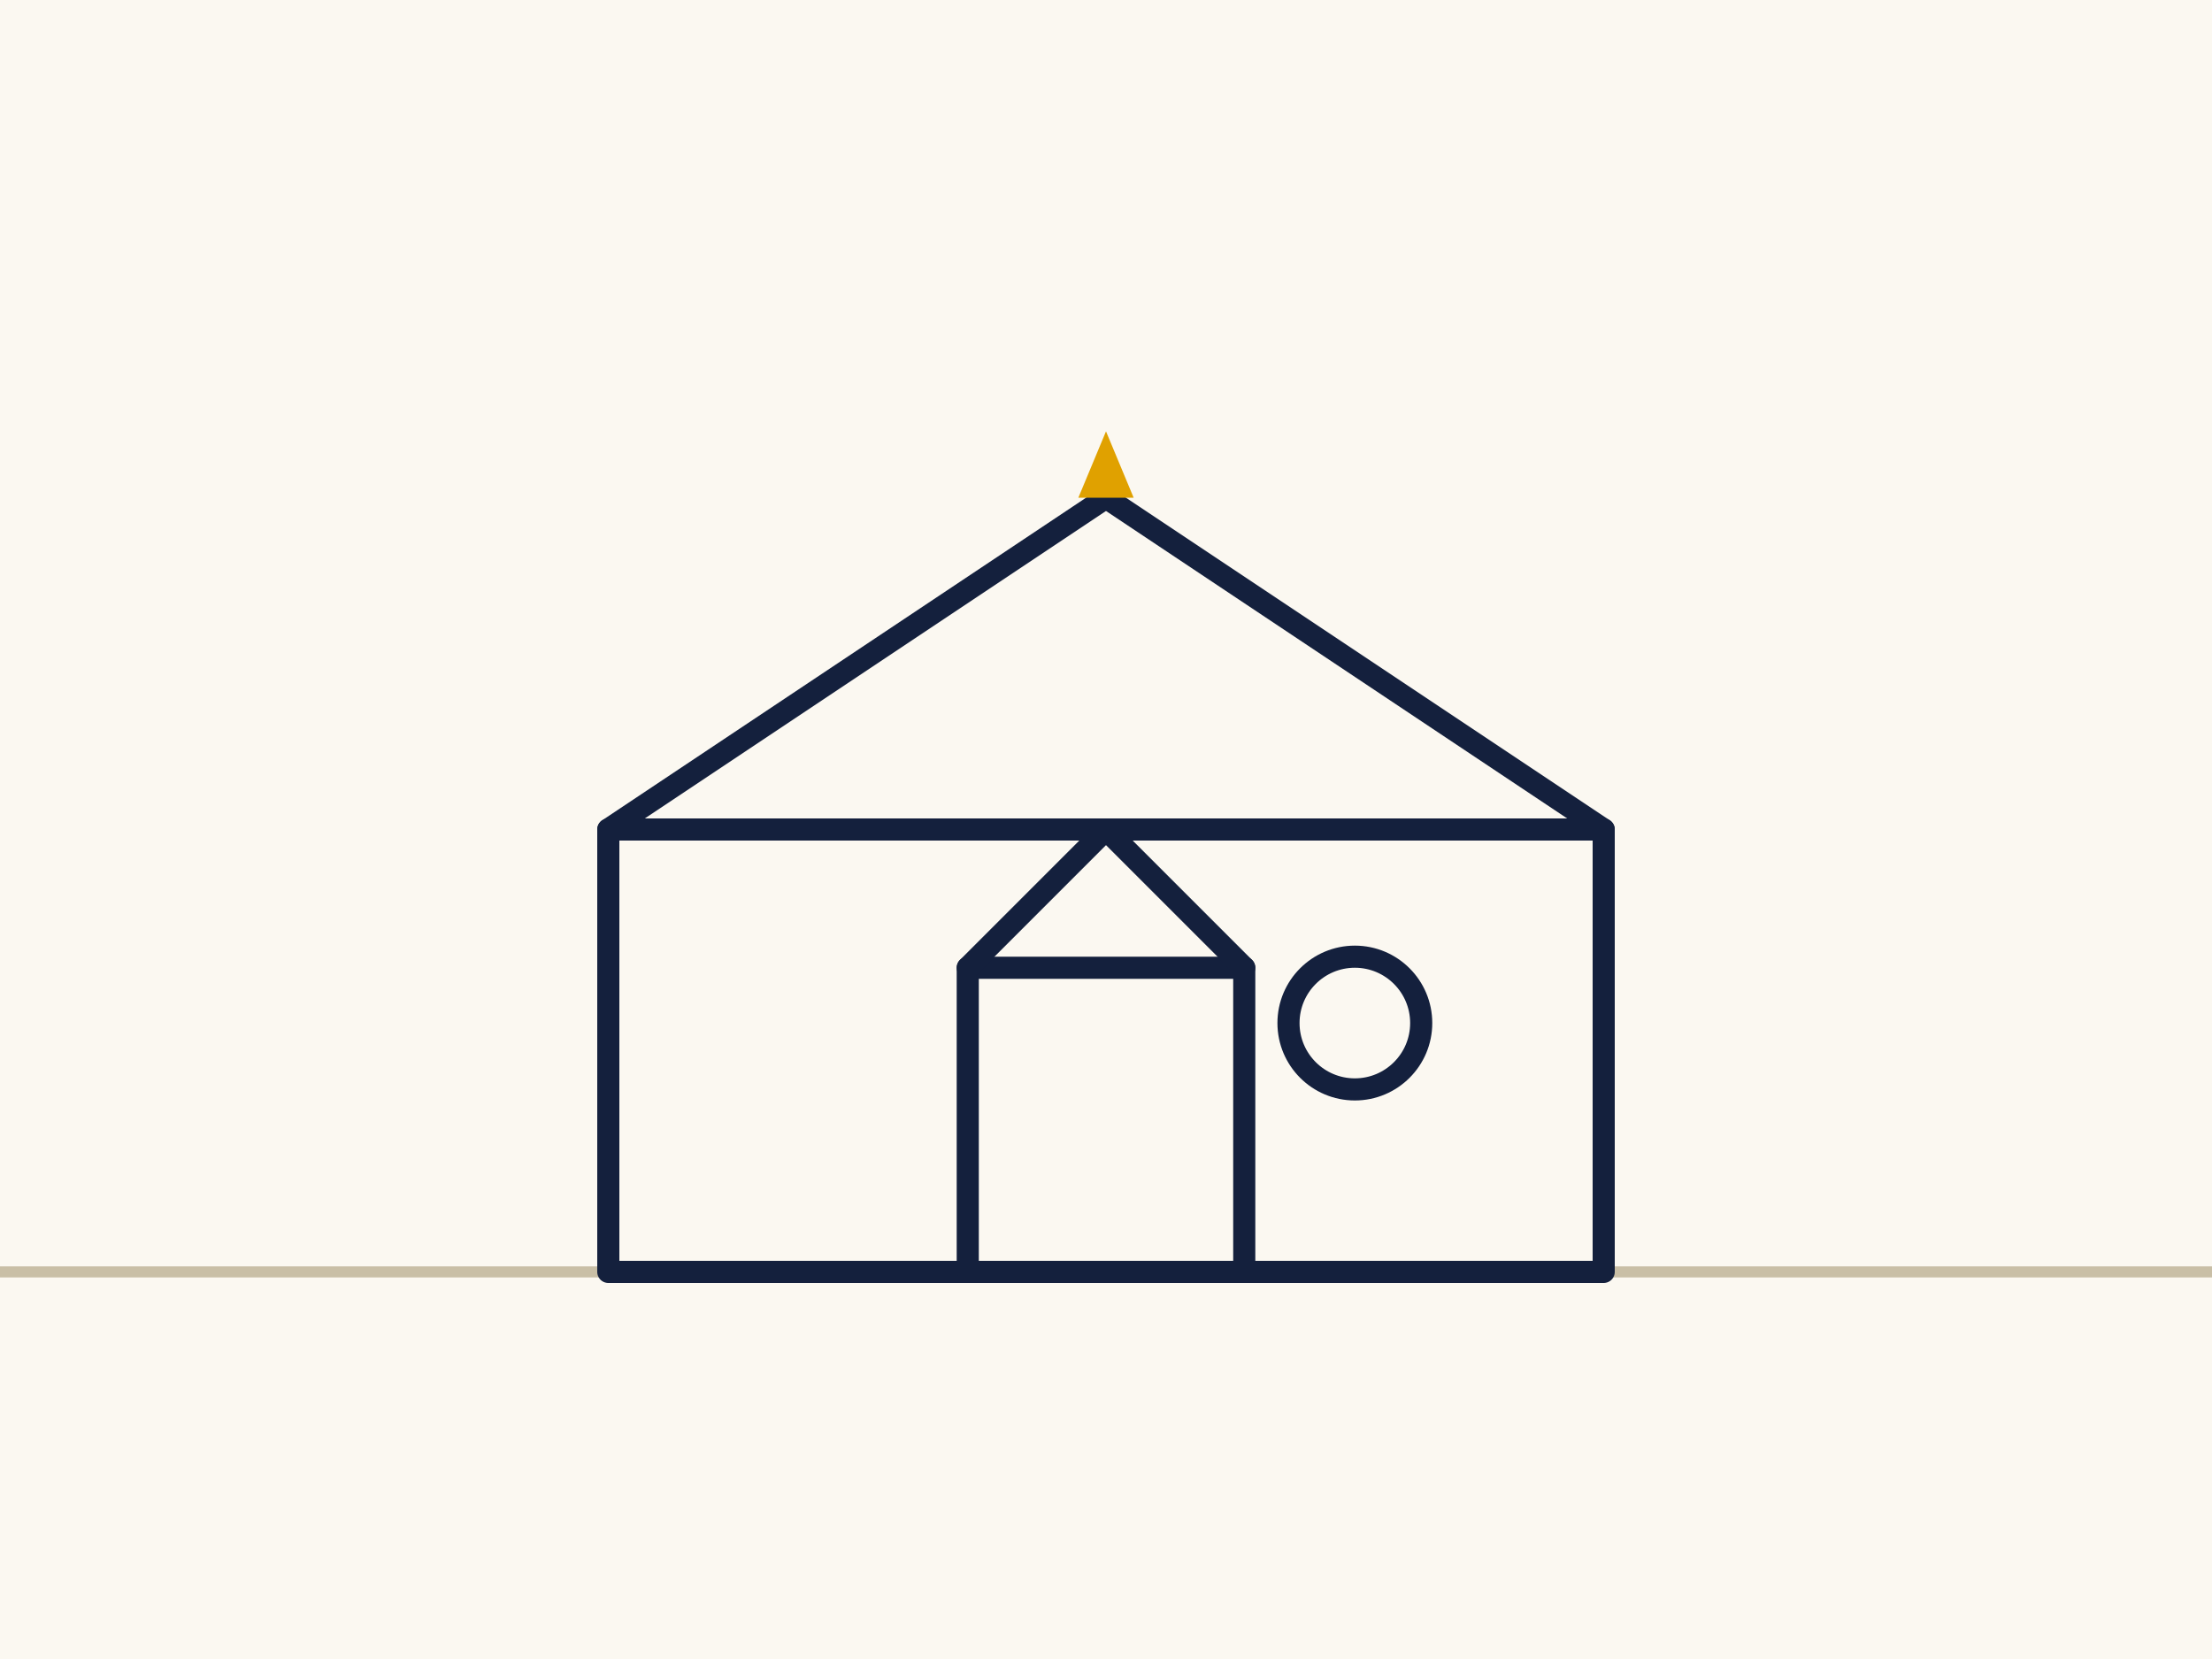
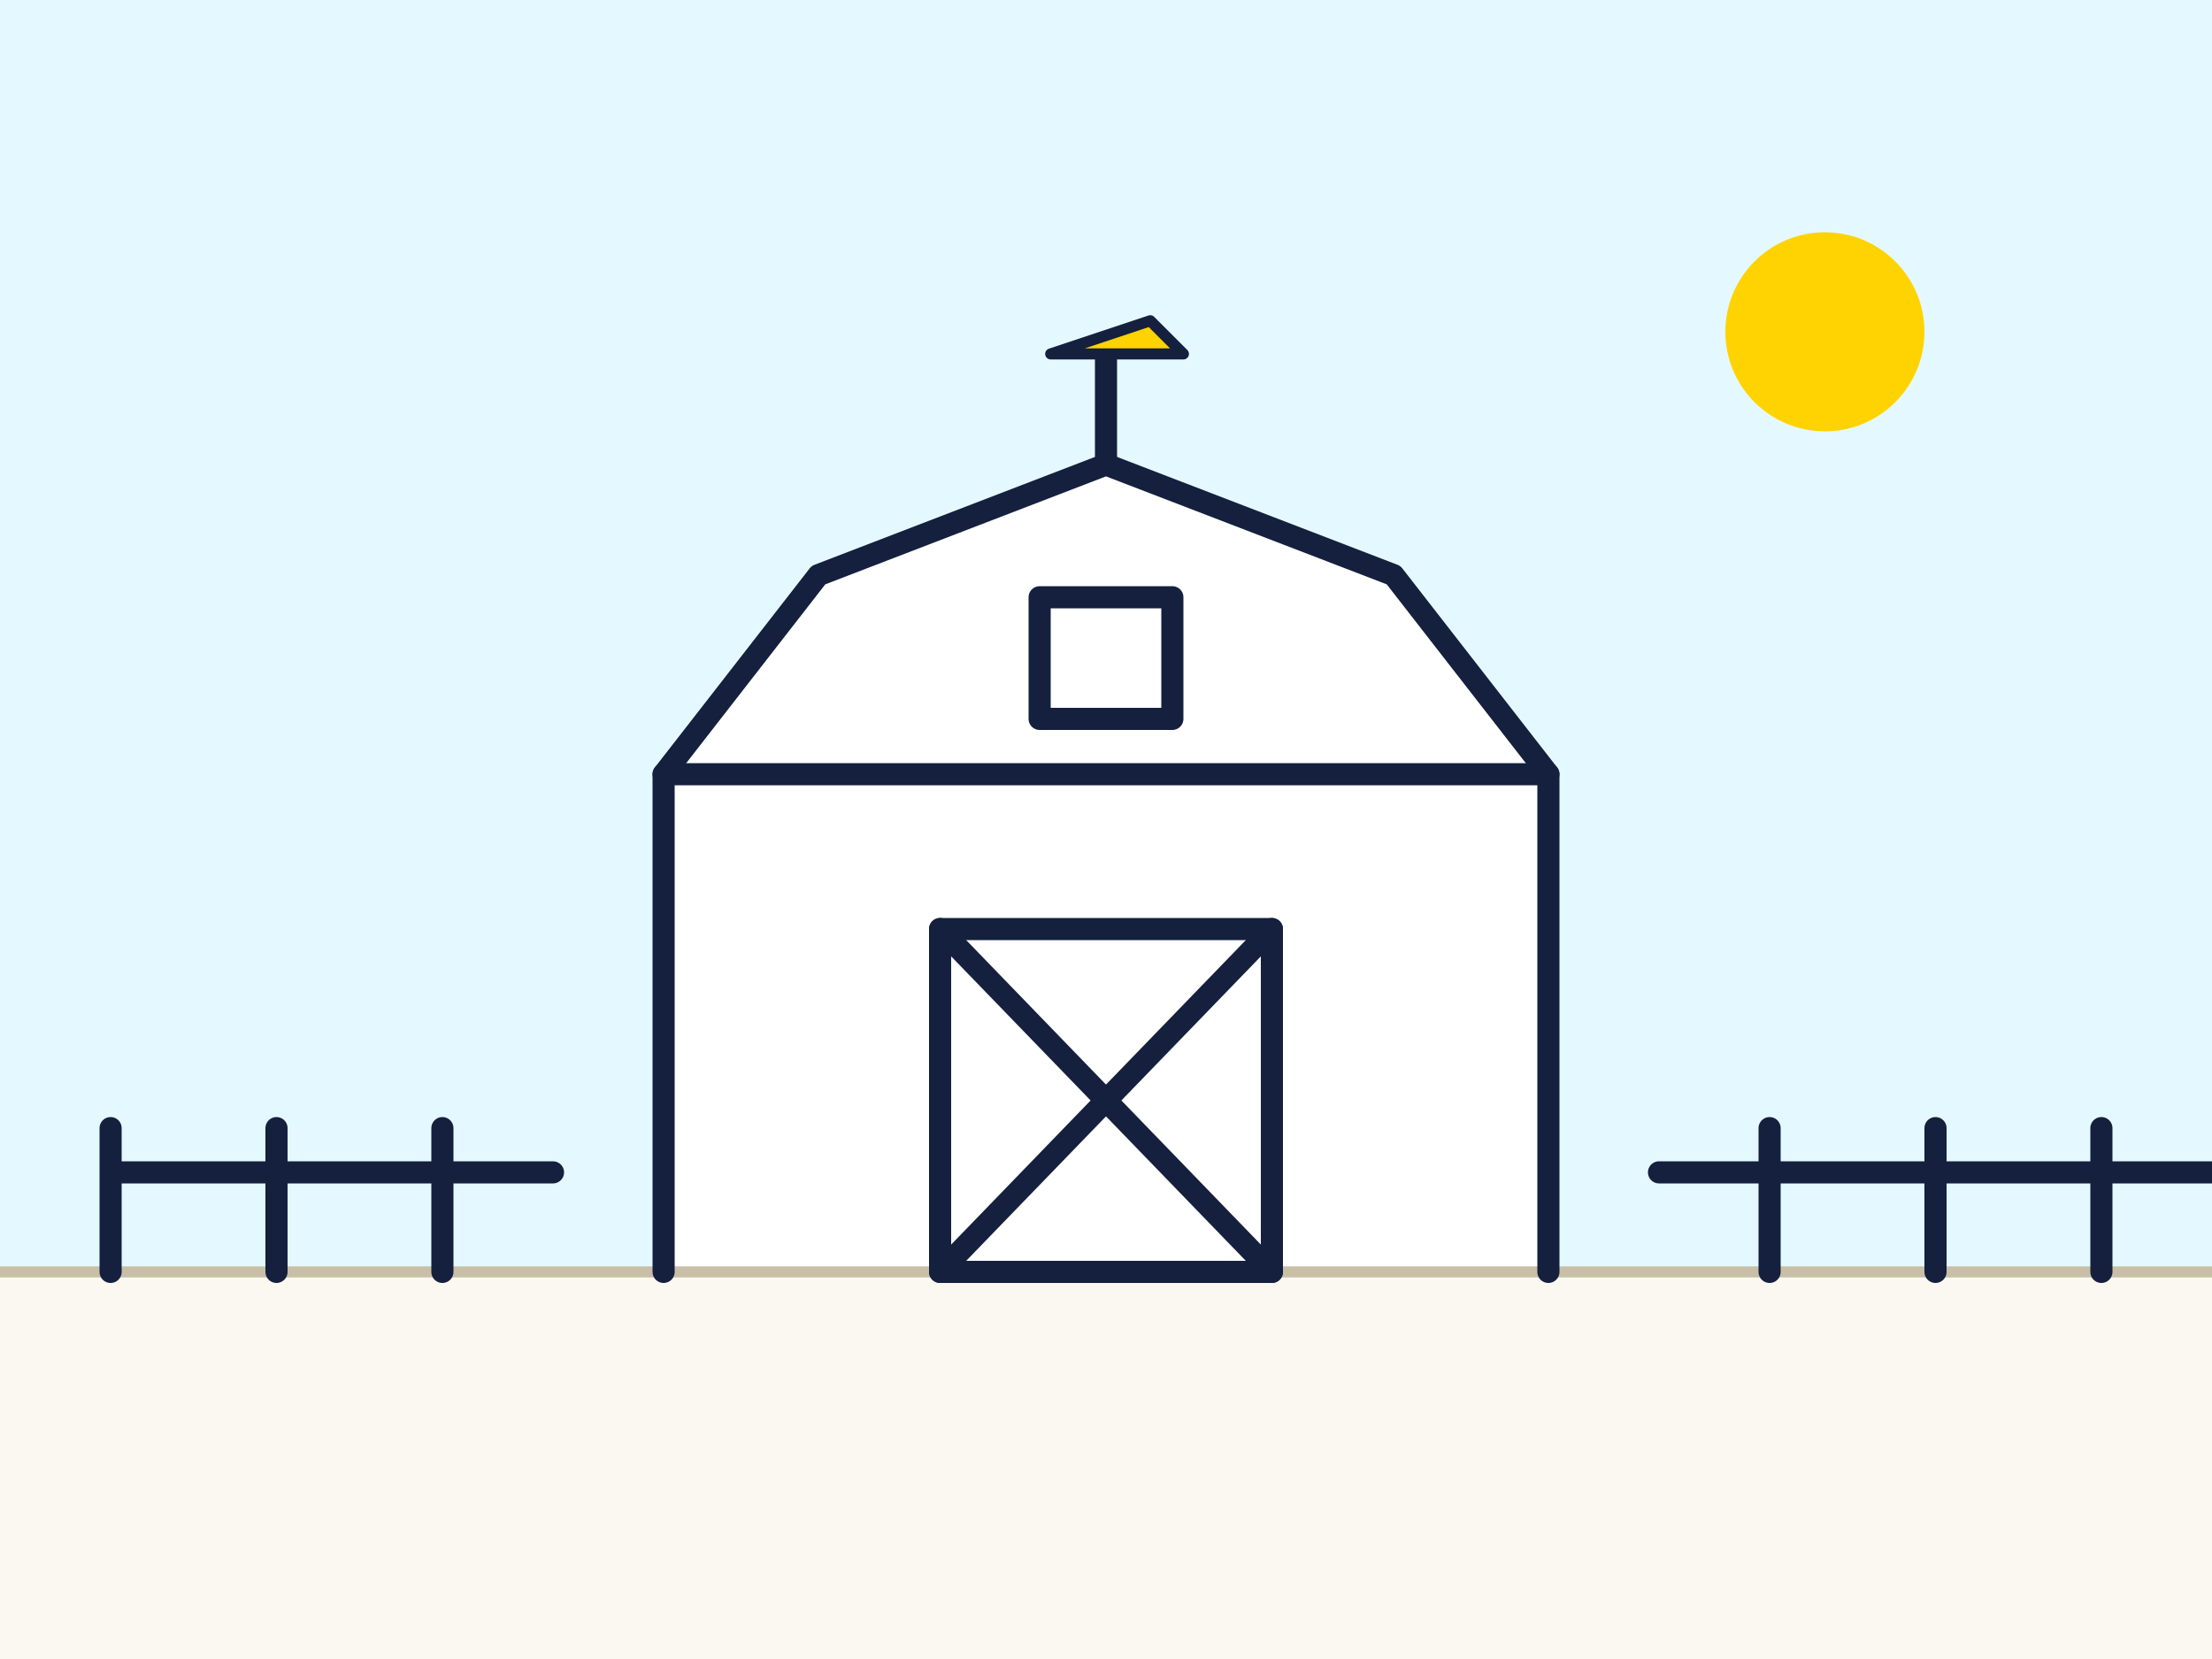
- <svg xmlns="http://www.w3.org/2000/svg" viewBox="0 0 400 300" role="img" aria-label="Illustration of a rustic barn">
+ <svg xmlns="http://www.w3.org/2000/svg" viewBox="0 0 400 300" role="img" aria-label="Illustration of a farm barn">
  <rect width="400" height="300" fill="#FBF8F1" />
+   <rect width="400" height="230" fill="#E4F9FF" />
+   <circle cx="330" cy="60" r="18" fill="#FFD301" />
+   <path d="M120 230 V140 L148 104 L200 84 L252 104 L280 140 V230 Z" fill="#FFFFFF" />
  <line x1="0" y1="230" x2="400" y2="230" stroke="#C9BFA6" stroke-width="2" />
  <g fill="none" stroke="#14203D" stroke-width="4" stroke-linecap="round" stroke-linejoin="round">
-     <path d="M110 230 V150 L200 90 L290 150 V230 Z" />
-     <path d="M110 150 H290" />
-     <path d="M175 230 V175 H225 V230" />
-     <path d="M175 175 L200 150 L225 175" />
-     <circle cx="245" cy="185" r="12" />
+     <path d="M120 230 V140 L148 104 L200 84 L252 104 L280 140 V230" />
+     <path d="M120 140 H280" />
+     <rect x="170" y="168" width="60" height="62" />
+     <path d="M170 168 L230 230 M230 168 L170 230" />
+     <rect x="188" y="108" width="24" height="22" />
+     <path d="M20 230 V204 M50 230 V204 M80 230 V204 M20 212 H100 M320 230 V204 M350 230 V204 M380 230 V204 M300 212 H400" />
+     <path d="M200 84 V62" />
  </g>
-   <path d="M195 90 L200 78 L205 90 Z" fill="#E0A100" />
+   <path d="M190 64 H214 L208 58 Z" fill="#FFD301" stroke="#14203D" stroke-width="2" stroke-linejoin="round" />
</svg>
